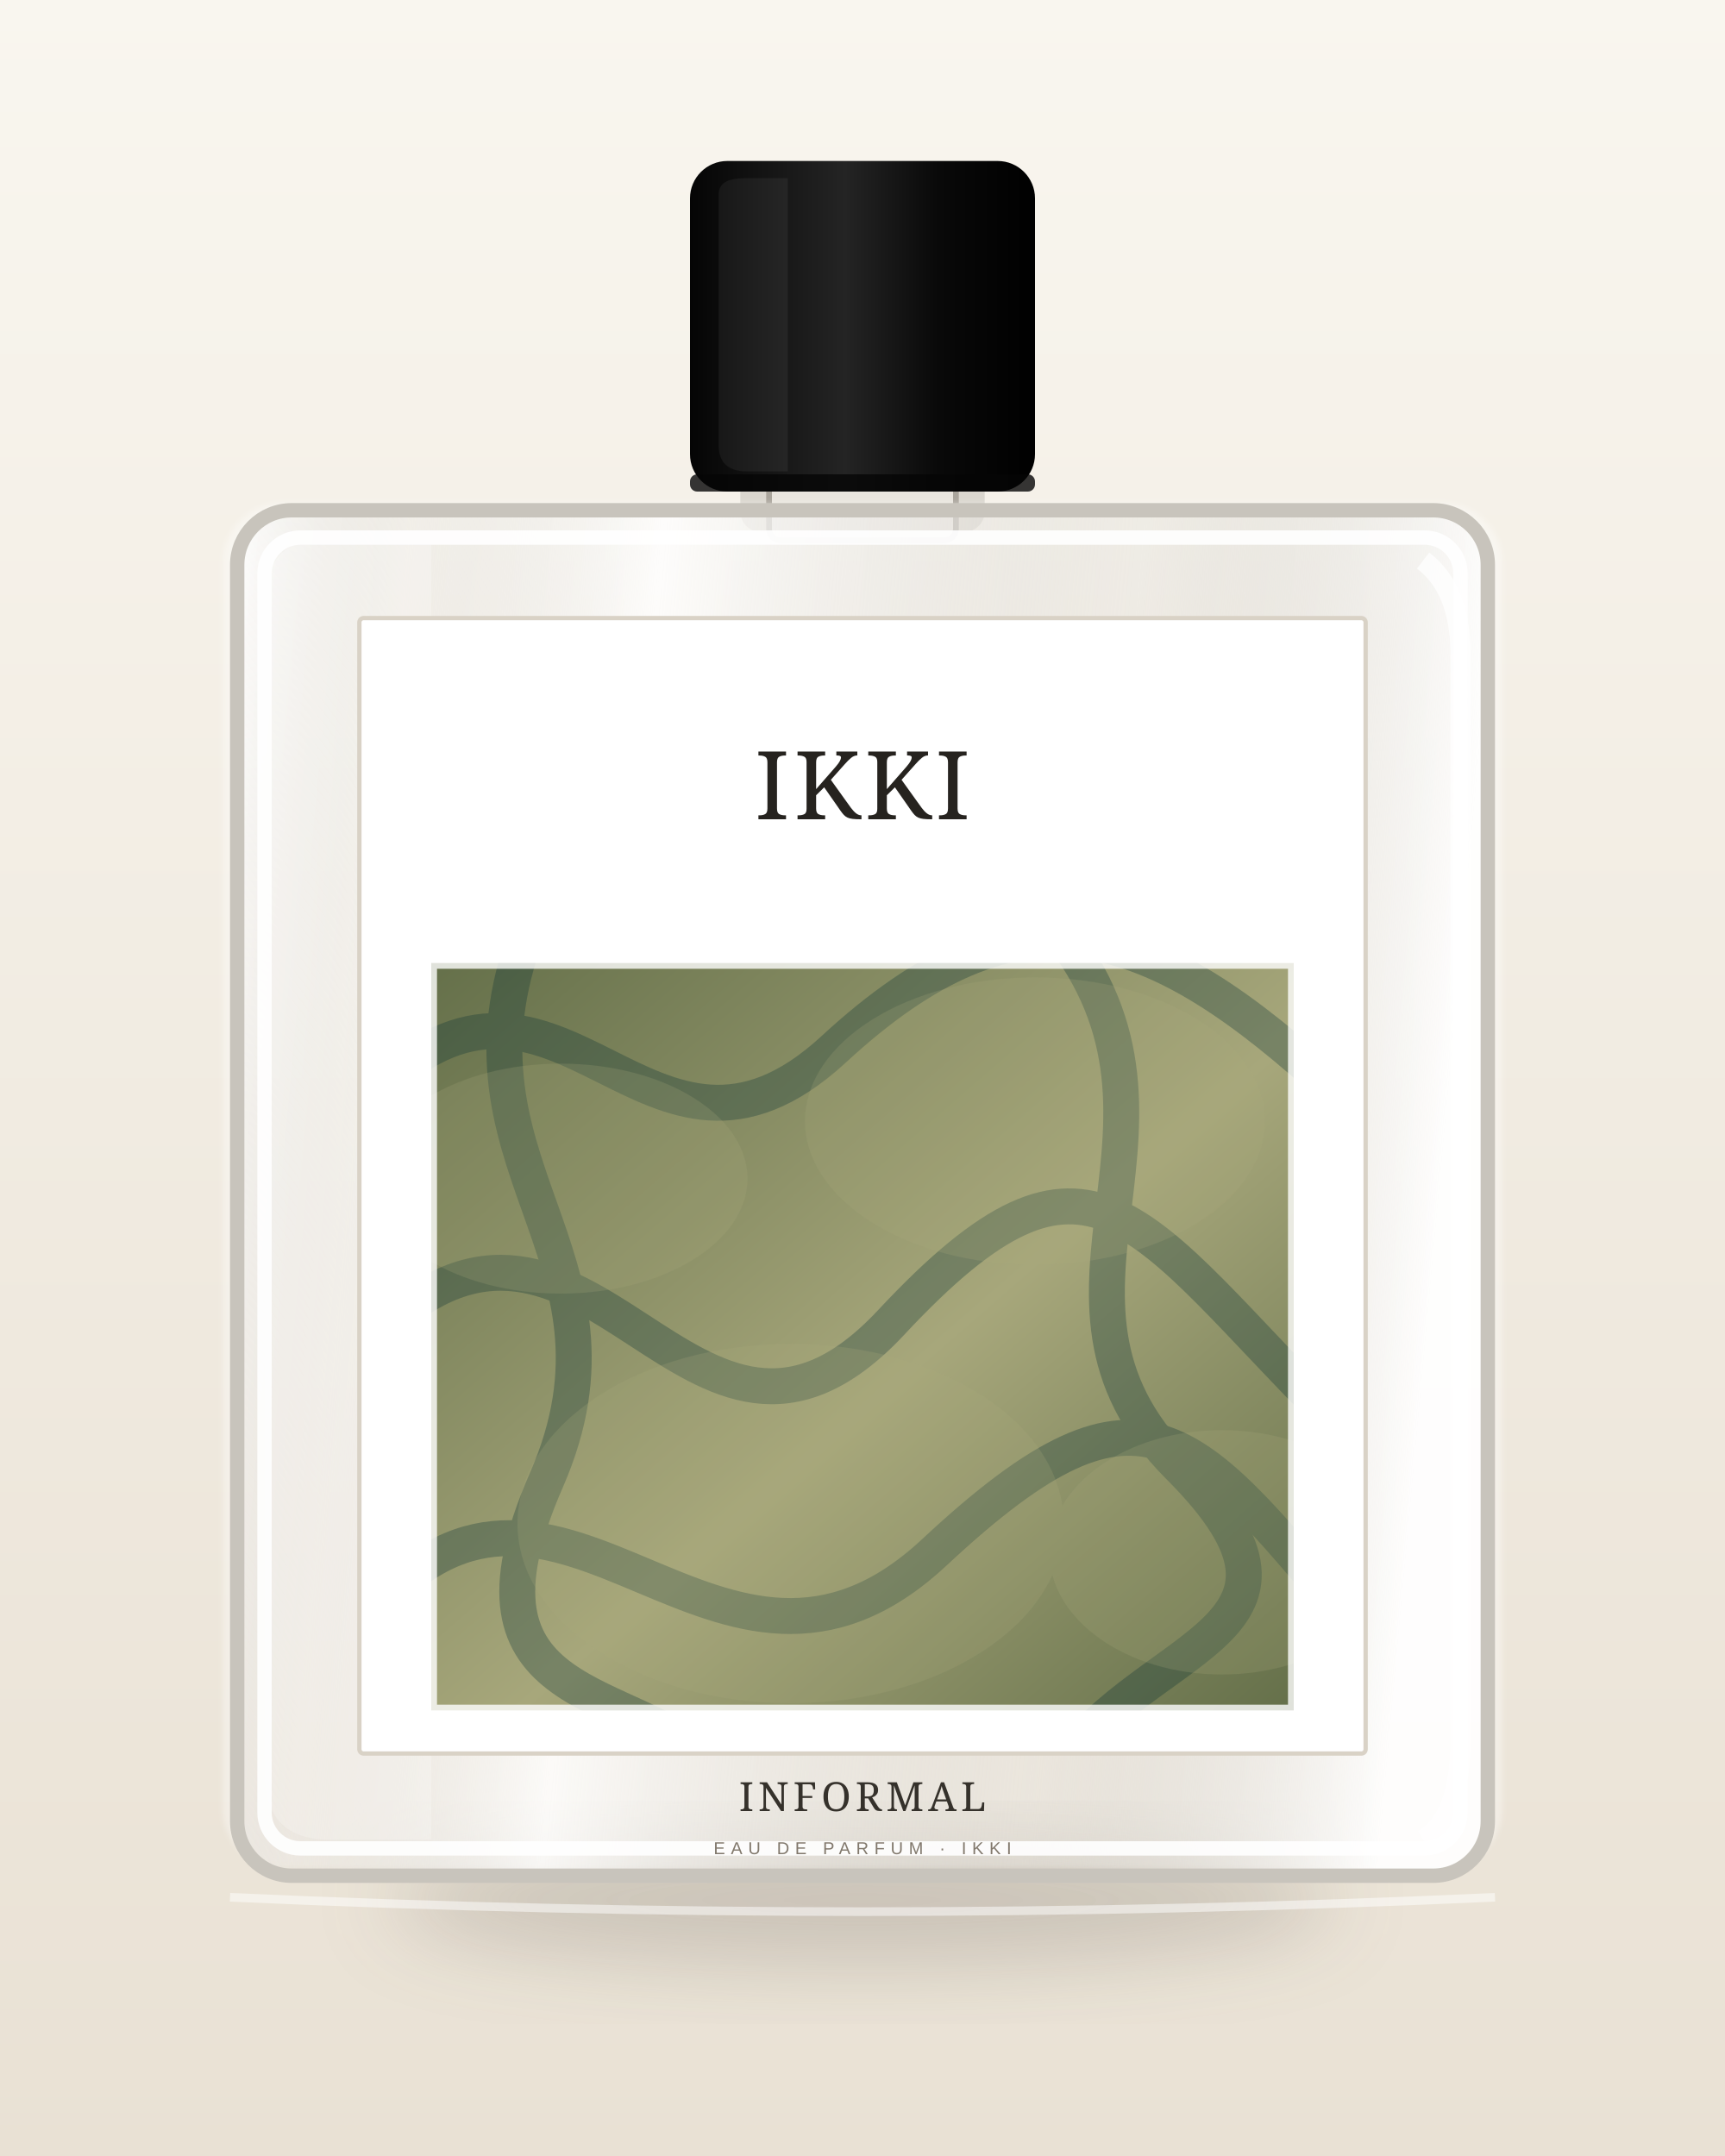
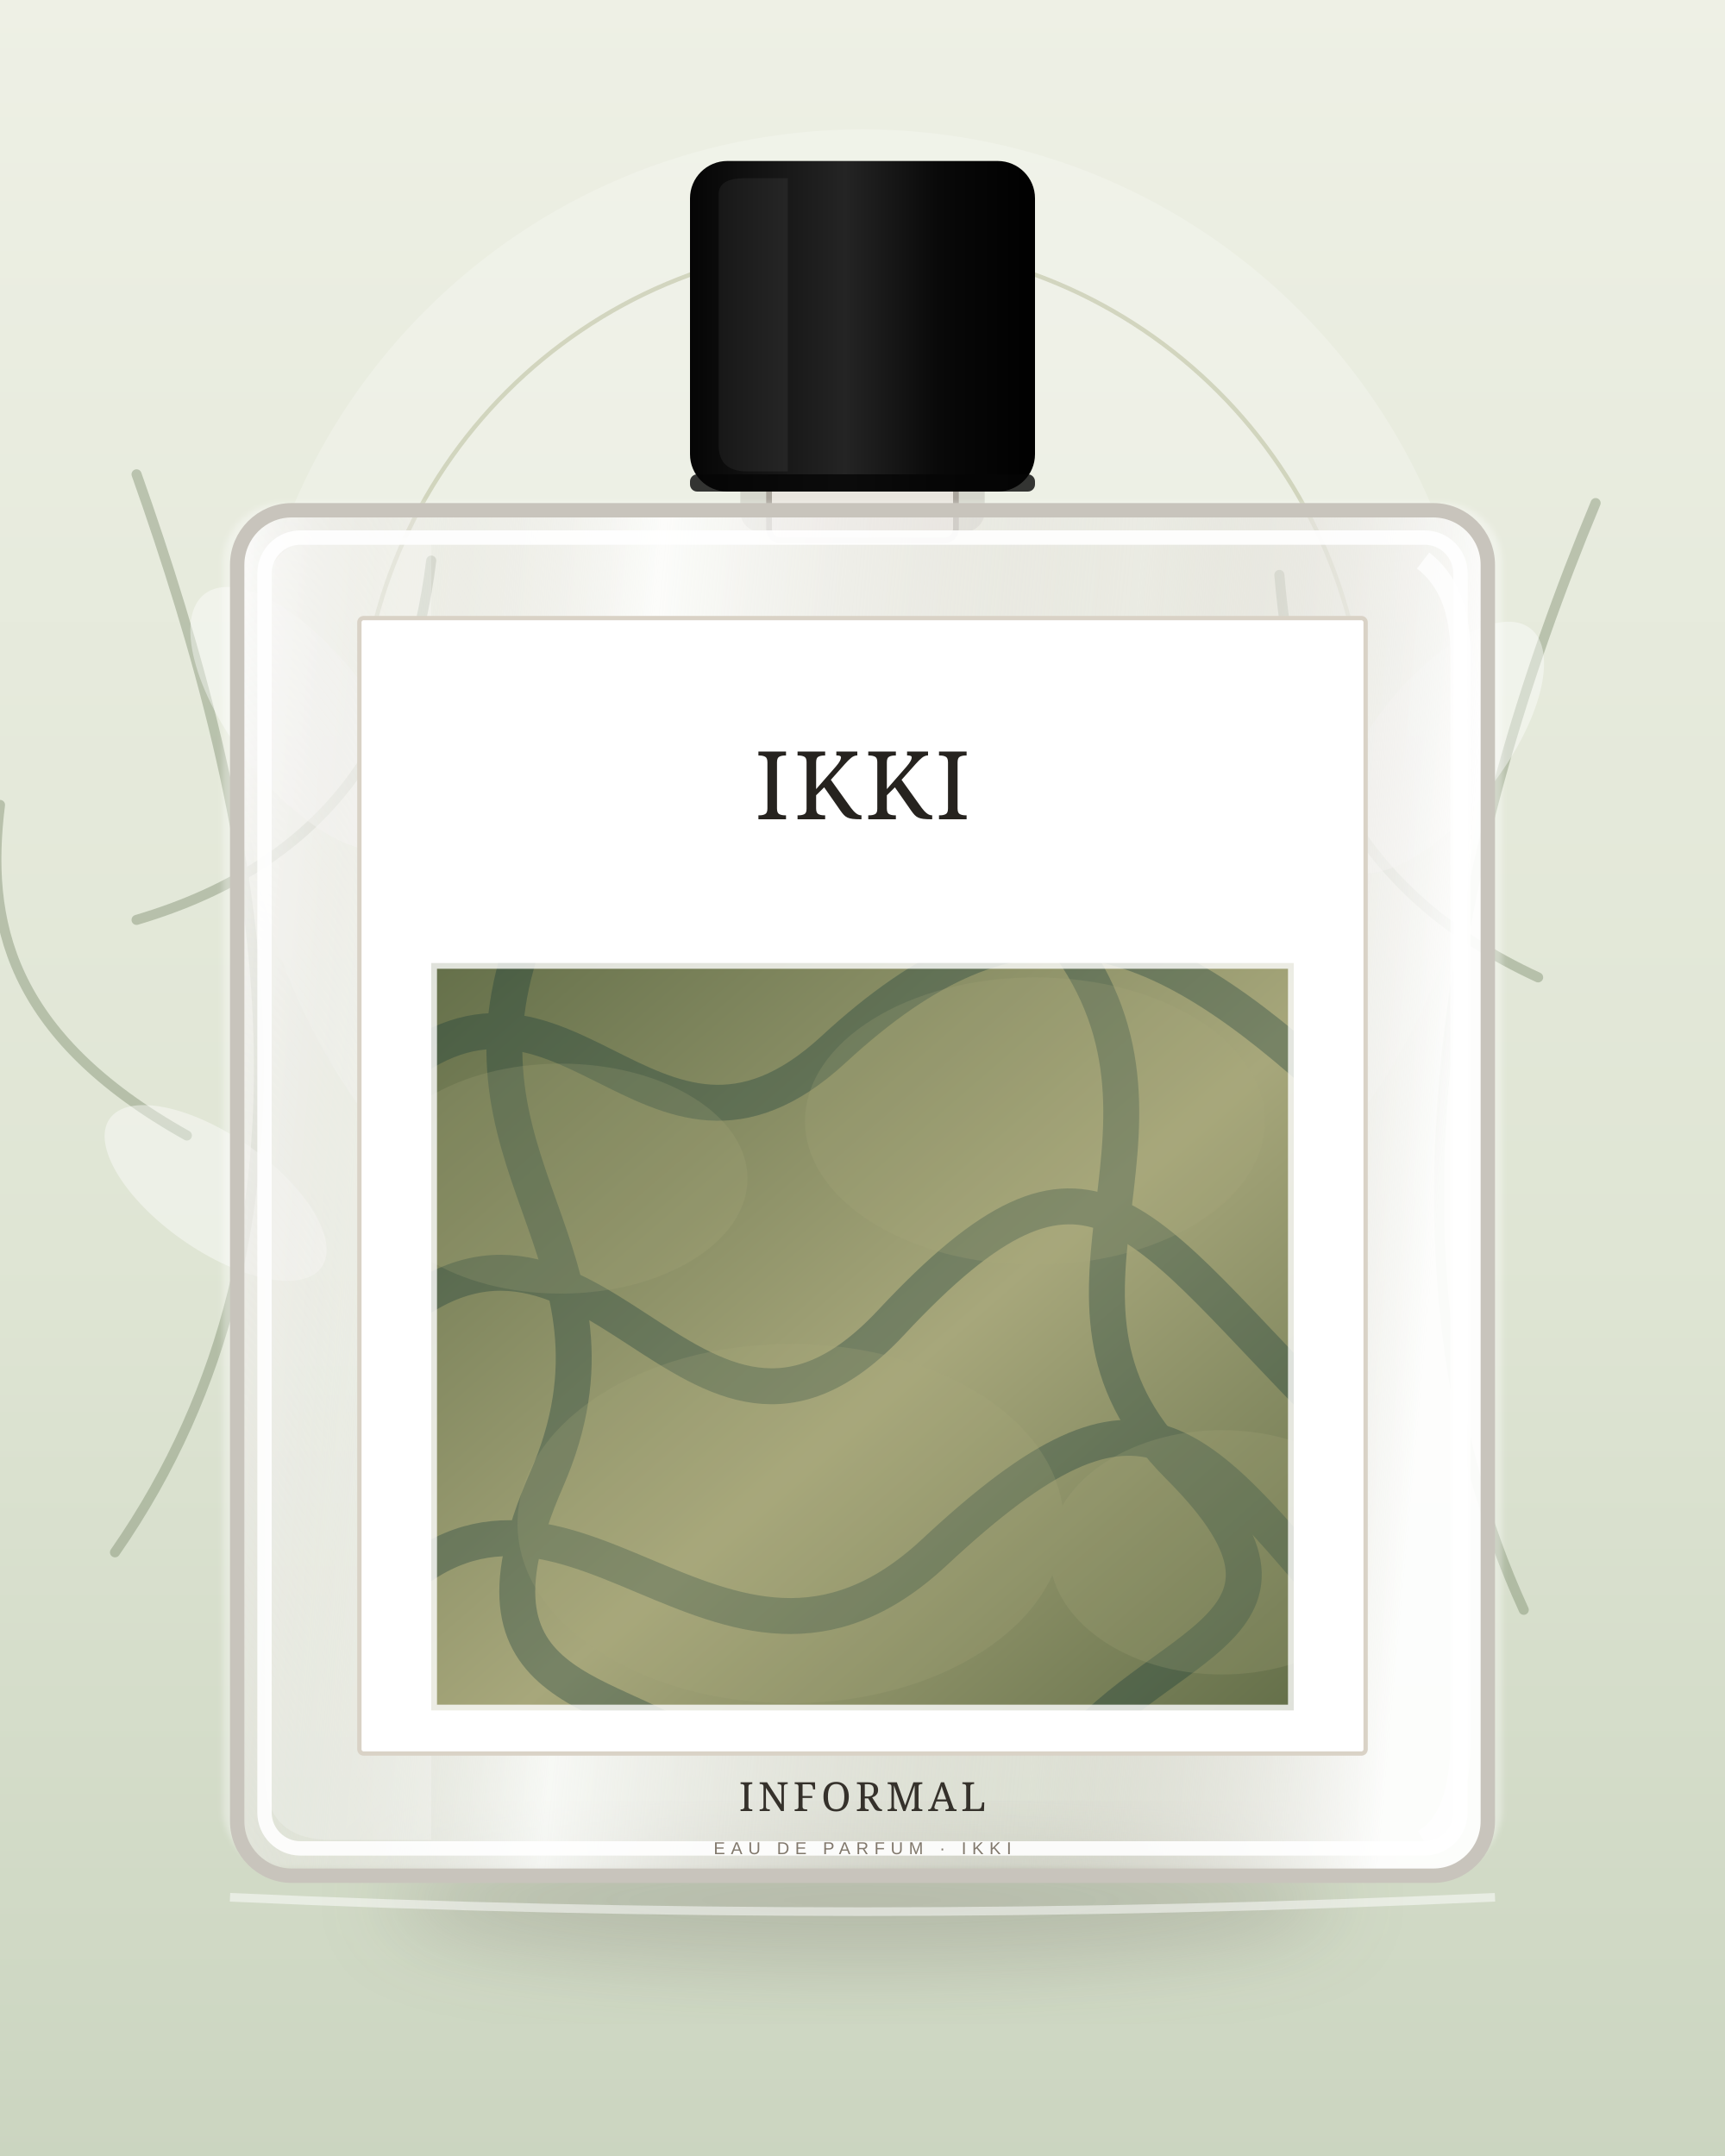
<svg xmlns="http://www.w3.org/2000/svg" width="1200" height="1500" viewBox="0 0 1200 1500" role="img" aria-labelledby="title desc">
  <defs>
    <linearGradient id="bg" x2="0" y2="1">
-       <stop stop-color="#f9f6ef" />
-       <stop offset="1" stop-color="#e9e1d4" />
+       <stop stop-color="#eef0e5" />
+       <stop offset=".58" stop-color="#dfe5d4" />
+       <stop offset="1" stop-color="#cbd5c0" />
    </linearGradient>
    <linearGradient id="glass" x1="0" y1="0" x2="1" y2=".1">
      <stop stop-color="#fff" stop-opacity=".94" />
      <stop offset=".14" stop-color="#d8d4cd" stop-opacity=".22" />
      <stop offset=".34" stop-color="#fff" stop-opacity=".72" />
      <stop offset=".72" stop-color="#c9c4ba" stop-opacity=".2" />
      <stop offset="1" stop-color="#fff" stop-opacity=".9" />
    </linearGradient>
    <linearGradient id="liquid" x2="1" y2="1">
      <stop stop-color="#65704a" />
      <stop offset=".55" stop-color="#a7a77b" />
      <stop offset="1" stop-color="#65704a" />
    </linearGradient>
    <linearGradient id="cap" x2="1">
      <stop stop-color="#050505" />
      <stop offset=".45" stop-color="#242424" />
      <stop offset=".72" stop-color="#090909" />
      <stop offset="1" stop-color="#000" />
    </linearGradient>
    <linearGradient id="gold" x2="1">
      <stop stop-color="#8e6a3d" />
      <stop offset=".5" stop-color="#b8935f" />
      <stop offset="1" stop-color="#8e6a3d" />
    </linearGradient>
    <filter id="shadow" x="-30%" y="-30%" width="160%" height="180%">
      <feGaussianBlur stdDeviation="28" />
    </filter>
    <filter id="soft">
      <feGaussianBlur stdDeviation="2" />
    </filter>
    <clipPath id="labelClip">
      <rect x="300" y="670" width="600" height="520" rx="2" />
    </clipPath>
  </defs>
  <rect width="1200" height="1500" fill="url(#bg)" />
+   <g aria-hidden="true">
+     <circle cx="600" cy="520" r="430" fill="#fff" opacity=".22" />
+     <circle cx="600" cy="520" r="350" fill="none" stroke="#a4a77b" stroke-width="3" opacity=".38" />
+     <g fill="none" stroke="#687a59" stroke-width="7" stroke-linecap="round" opacity=".36">
+       <path d="M80 1080C240 850 180 570 95 330" />
+       <path d="M95 640C230 600 285 510 300 390M130 790C5 720-10 640 0 560M1060 1120C950 880 1010 590 1110 350" />
+       <path d="M1070 680C940 620 900 520 890 400" />
+     </g>
+     <g fill="#fff" opacity=".42">
+       <ellipse cx="210" cy="500" rx="48" ry="110" transform="rotate(-38 210 500)" />
+       <ellipse cx="1000" cy="520" rx="46" ry="105" transform="rotate(38 1000 520)" />
+       <ellipse cx="150" cy="830" rx="40" ry="90" transform="rotate(-55 150 830)" />
+     </g>
+   </g>
  <ellipse cx="600" cy="1322" rx="330" ry="43" fill="#514b42" opacity=".22" filter="url(#shadow)" />
  <rect x="515" y="270" width="170" height="100" rx="14" fill="#b9b5ae" opacity=".45" />
  <rect x="535" y="278" width="130" height="98" rx="8" fill="#e9e5de" stroke="#aaa59c" stroke-width="4" />
  <rect x="480" y="112" width="240" height="230" rx="26" fill="url(#cap)" />
  <path d="M500 135 Q500 124 518 124 H548 V328 H520 Q500 328 500 310Z" fill="#fff" opacity=".055" />
  <rect x="480" y="330" width="240" height="12" rx="5" fill="#050505" opacity=".8" />
  <rect x="155" y="350" width="890" height="950" rx="42" fill="#fff" opacity=".35" filter="url(#soft)" />
  <rect x="165" y="355" width="870" height="950" rx="38" fill="url(#glass)" stroke="#c8c4bc" stroke-width="10" />
  <rect x="184" y="374" width="832" height="912" rx="25" fill="none" stroke="#fff" stroke-width="10" opacity=".9" />
  <path d="M184 420 Q184 374 230 374 H300 V1280 H230 Q184 1280 184 1234Z" fill="#fff" opacity=".2" />
  <path d="M990 390 Q1016 410 1016 455 V1210 Q1016 1265 990 1280" fill="none" stroke="#fff" stroke-width="14" opacity=".75" />
  <rect x="250" y="430" width="700" height="790" rx="3" fill="#fff" stroke="#d9d2c6" stroke-width="3" />
  <text x="600" y="570" text-anchor="middle" fill="#26231f" font-family="Georgia,serif" font-size="66" letter-spacing="3">IKKI</text>
  <path d="M315 602 H885" stroke="url(#gold)" stroke-width="3" />
  <rect x="300" y="670" width="600" height="520" fill="url(#liquid)" />
  <g clip-path="url(#labelClip)" opacity=".3" fill="none" stroke="#082f32" stroke-width="25">
    <path d="M260 760 C390 630 450 850 580 730 S800 640 930 760" />
    <path d="M260 930 C410 780 480 1070 620 920 S790 850 930 990" />
    <path d="M260 1120 C390 970 500 1220 650 1080 S830 1000 950 1140" />
    <path d="M370 640 C300 810 450 870 380 1030 S440 1170 500 1230" />
    <path d="M730 640 C850 780 700 900 820 1020 S790 1140 730 1240" />
  </g>
  <g clip-path="url(#labelClip)" opacity=".22" fill="#a7a77b">
    <ellipse cx="390" cy="820" rx="130" ry="80" />
    <ellipse cx="720" cy="780" rx="160" ry="100" />
    <ellipse cx="550" cy="1060" rx="190" ry="125" />
    <ellipse cx="850" cy="1080" rx="120" ry="85" />
  </g>
  <rect x="300" y="670" width="600" height="520" fill="none" stroke="#fff" stroke-width="8" opacity=".8" />
  <text x="600" y="915" text-anchor="middle" fill="#fff" font-family="Georgia,serif" font-size="48" letter-spacing="2" opacity=".0">Informal</text>
  <path d="M315 1208 H885" stroke="url(#gold)" stroke-width="3" />
  <text x="600" y="1260" text-anchor="middle" fill="#35312b" font-family="Georgia,serif" font-size="28" letter-spacing="3">INFORMAL</text>
  <text x="600" y="1290" text-anchor="middle" fill="#81786c" font-family="Arial,sans-serif" font-size="12" letter-spacing="4">EAU DE PARFUM · IKKI</text>
  <path d="M160 1320 Q600 1340 1040 1320" fill="none" stroke="#fff" stroke-width="6" opacity=".5" />
</svg>
